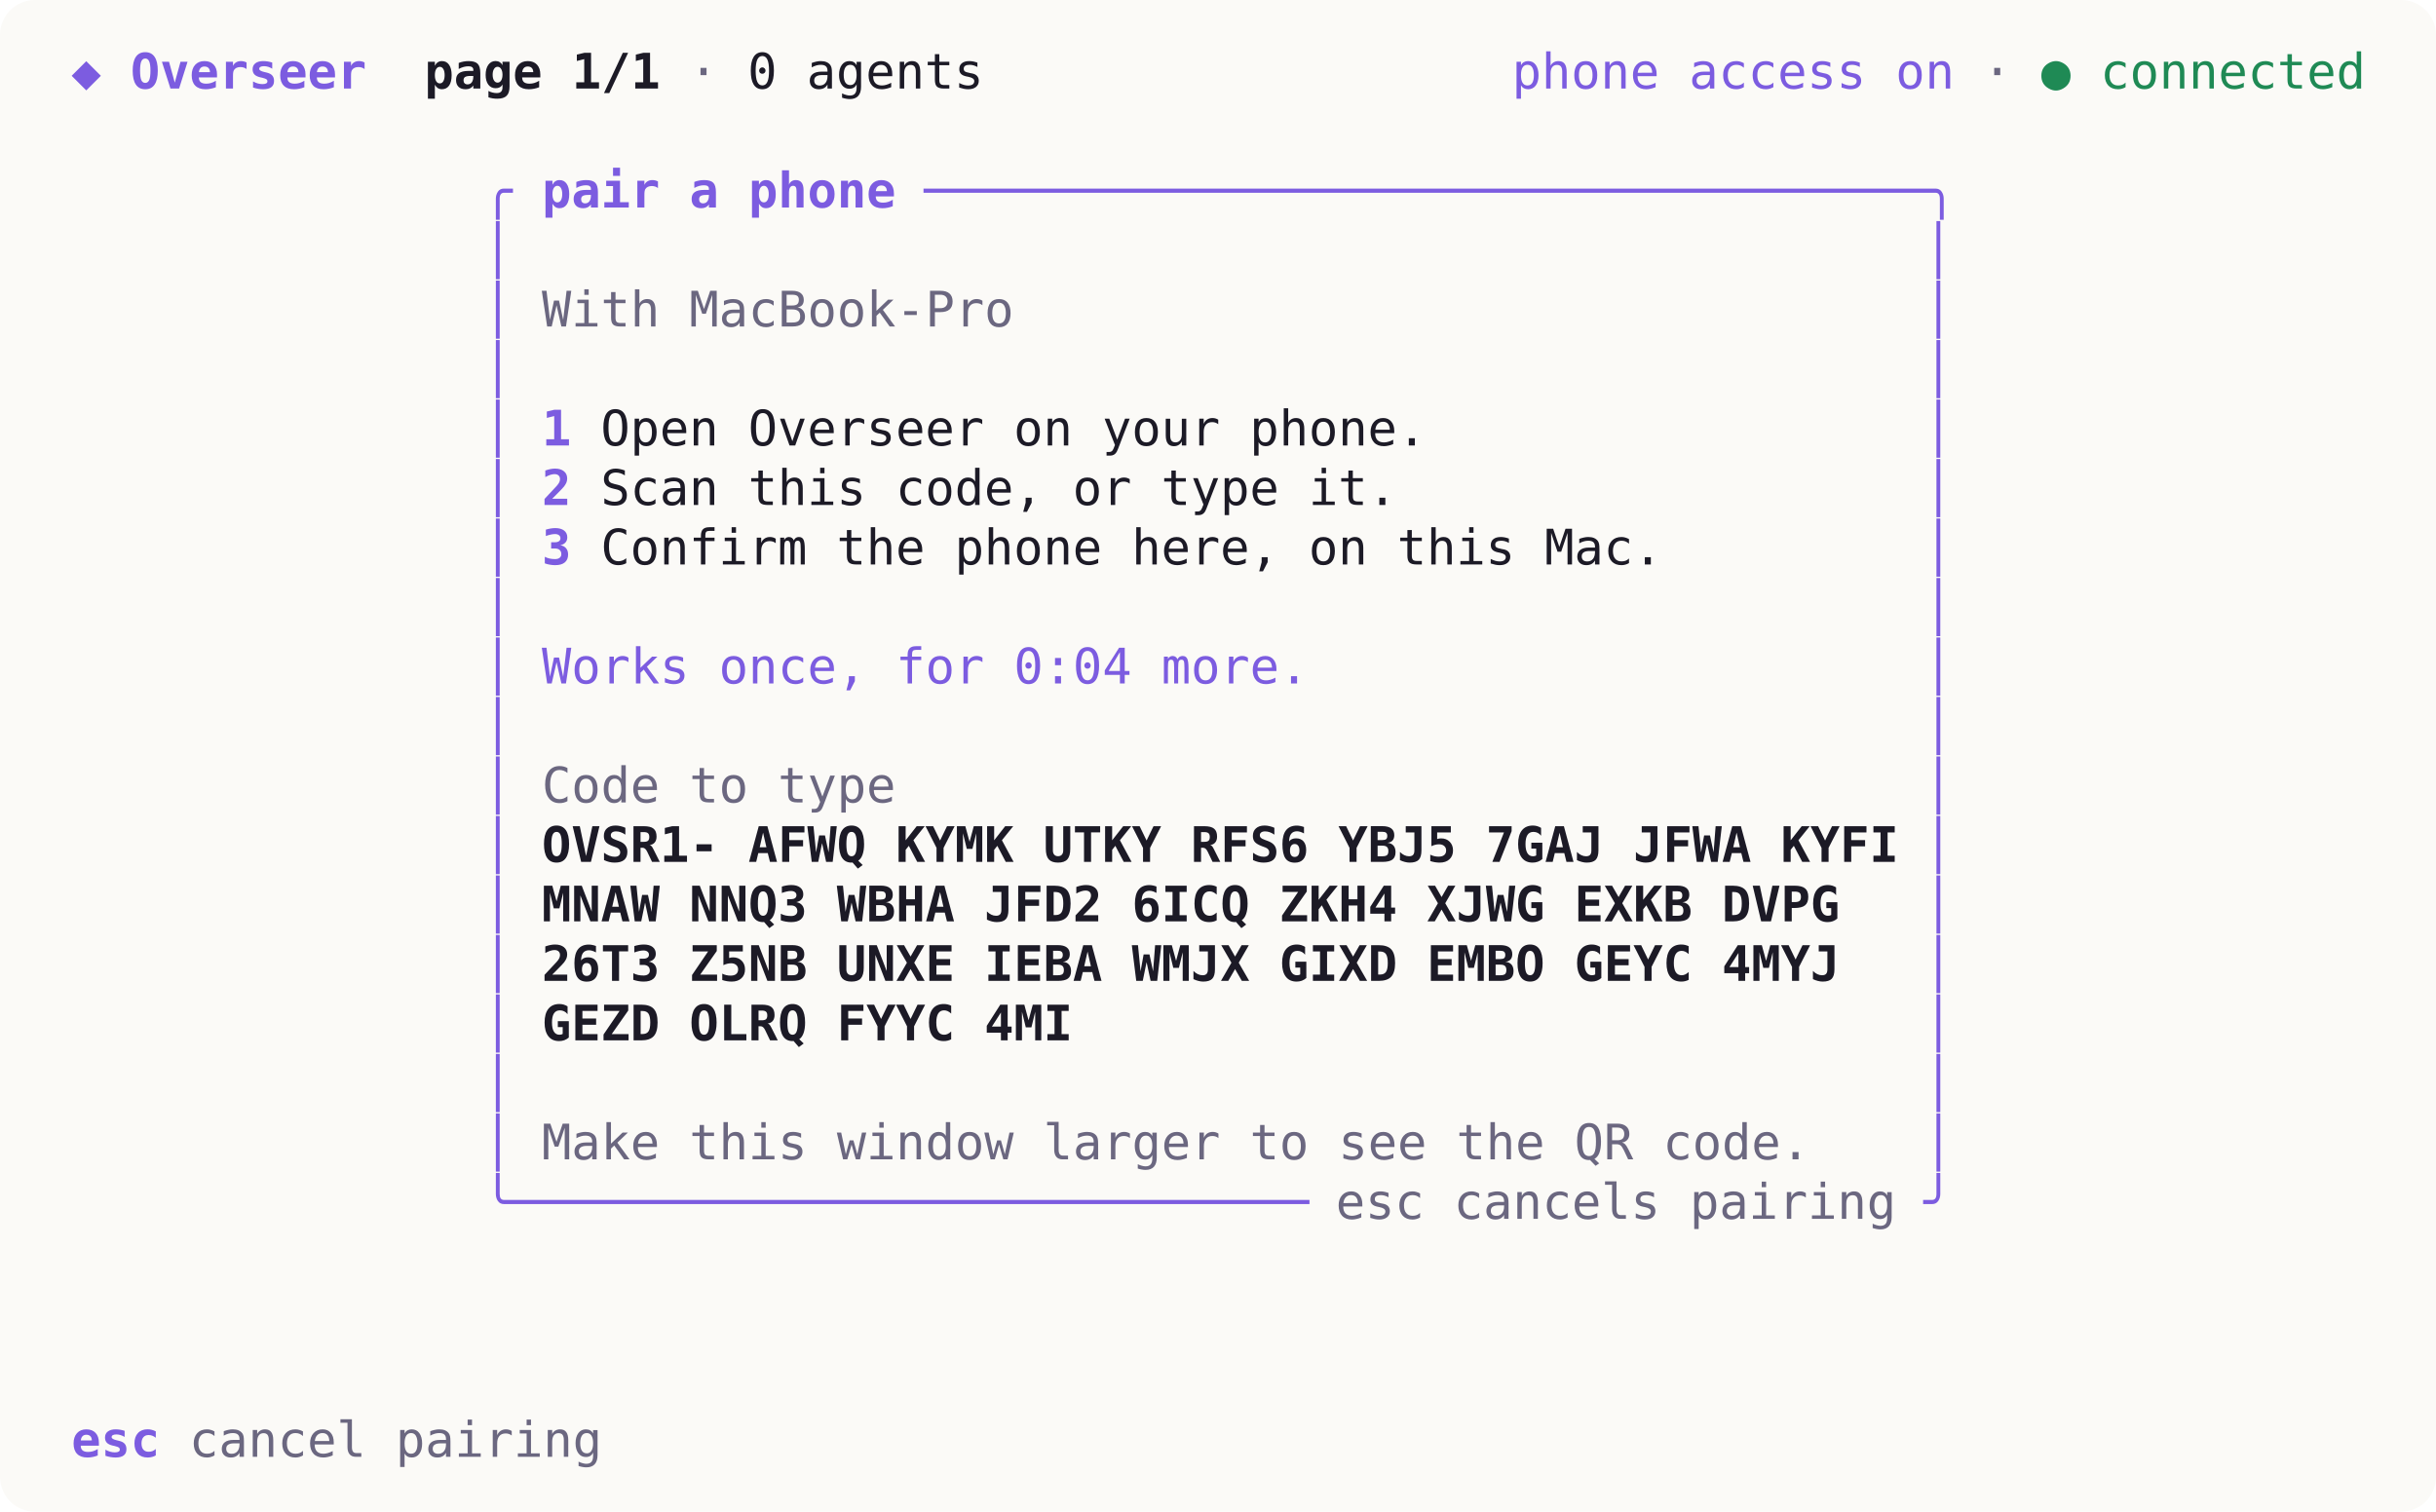
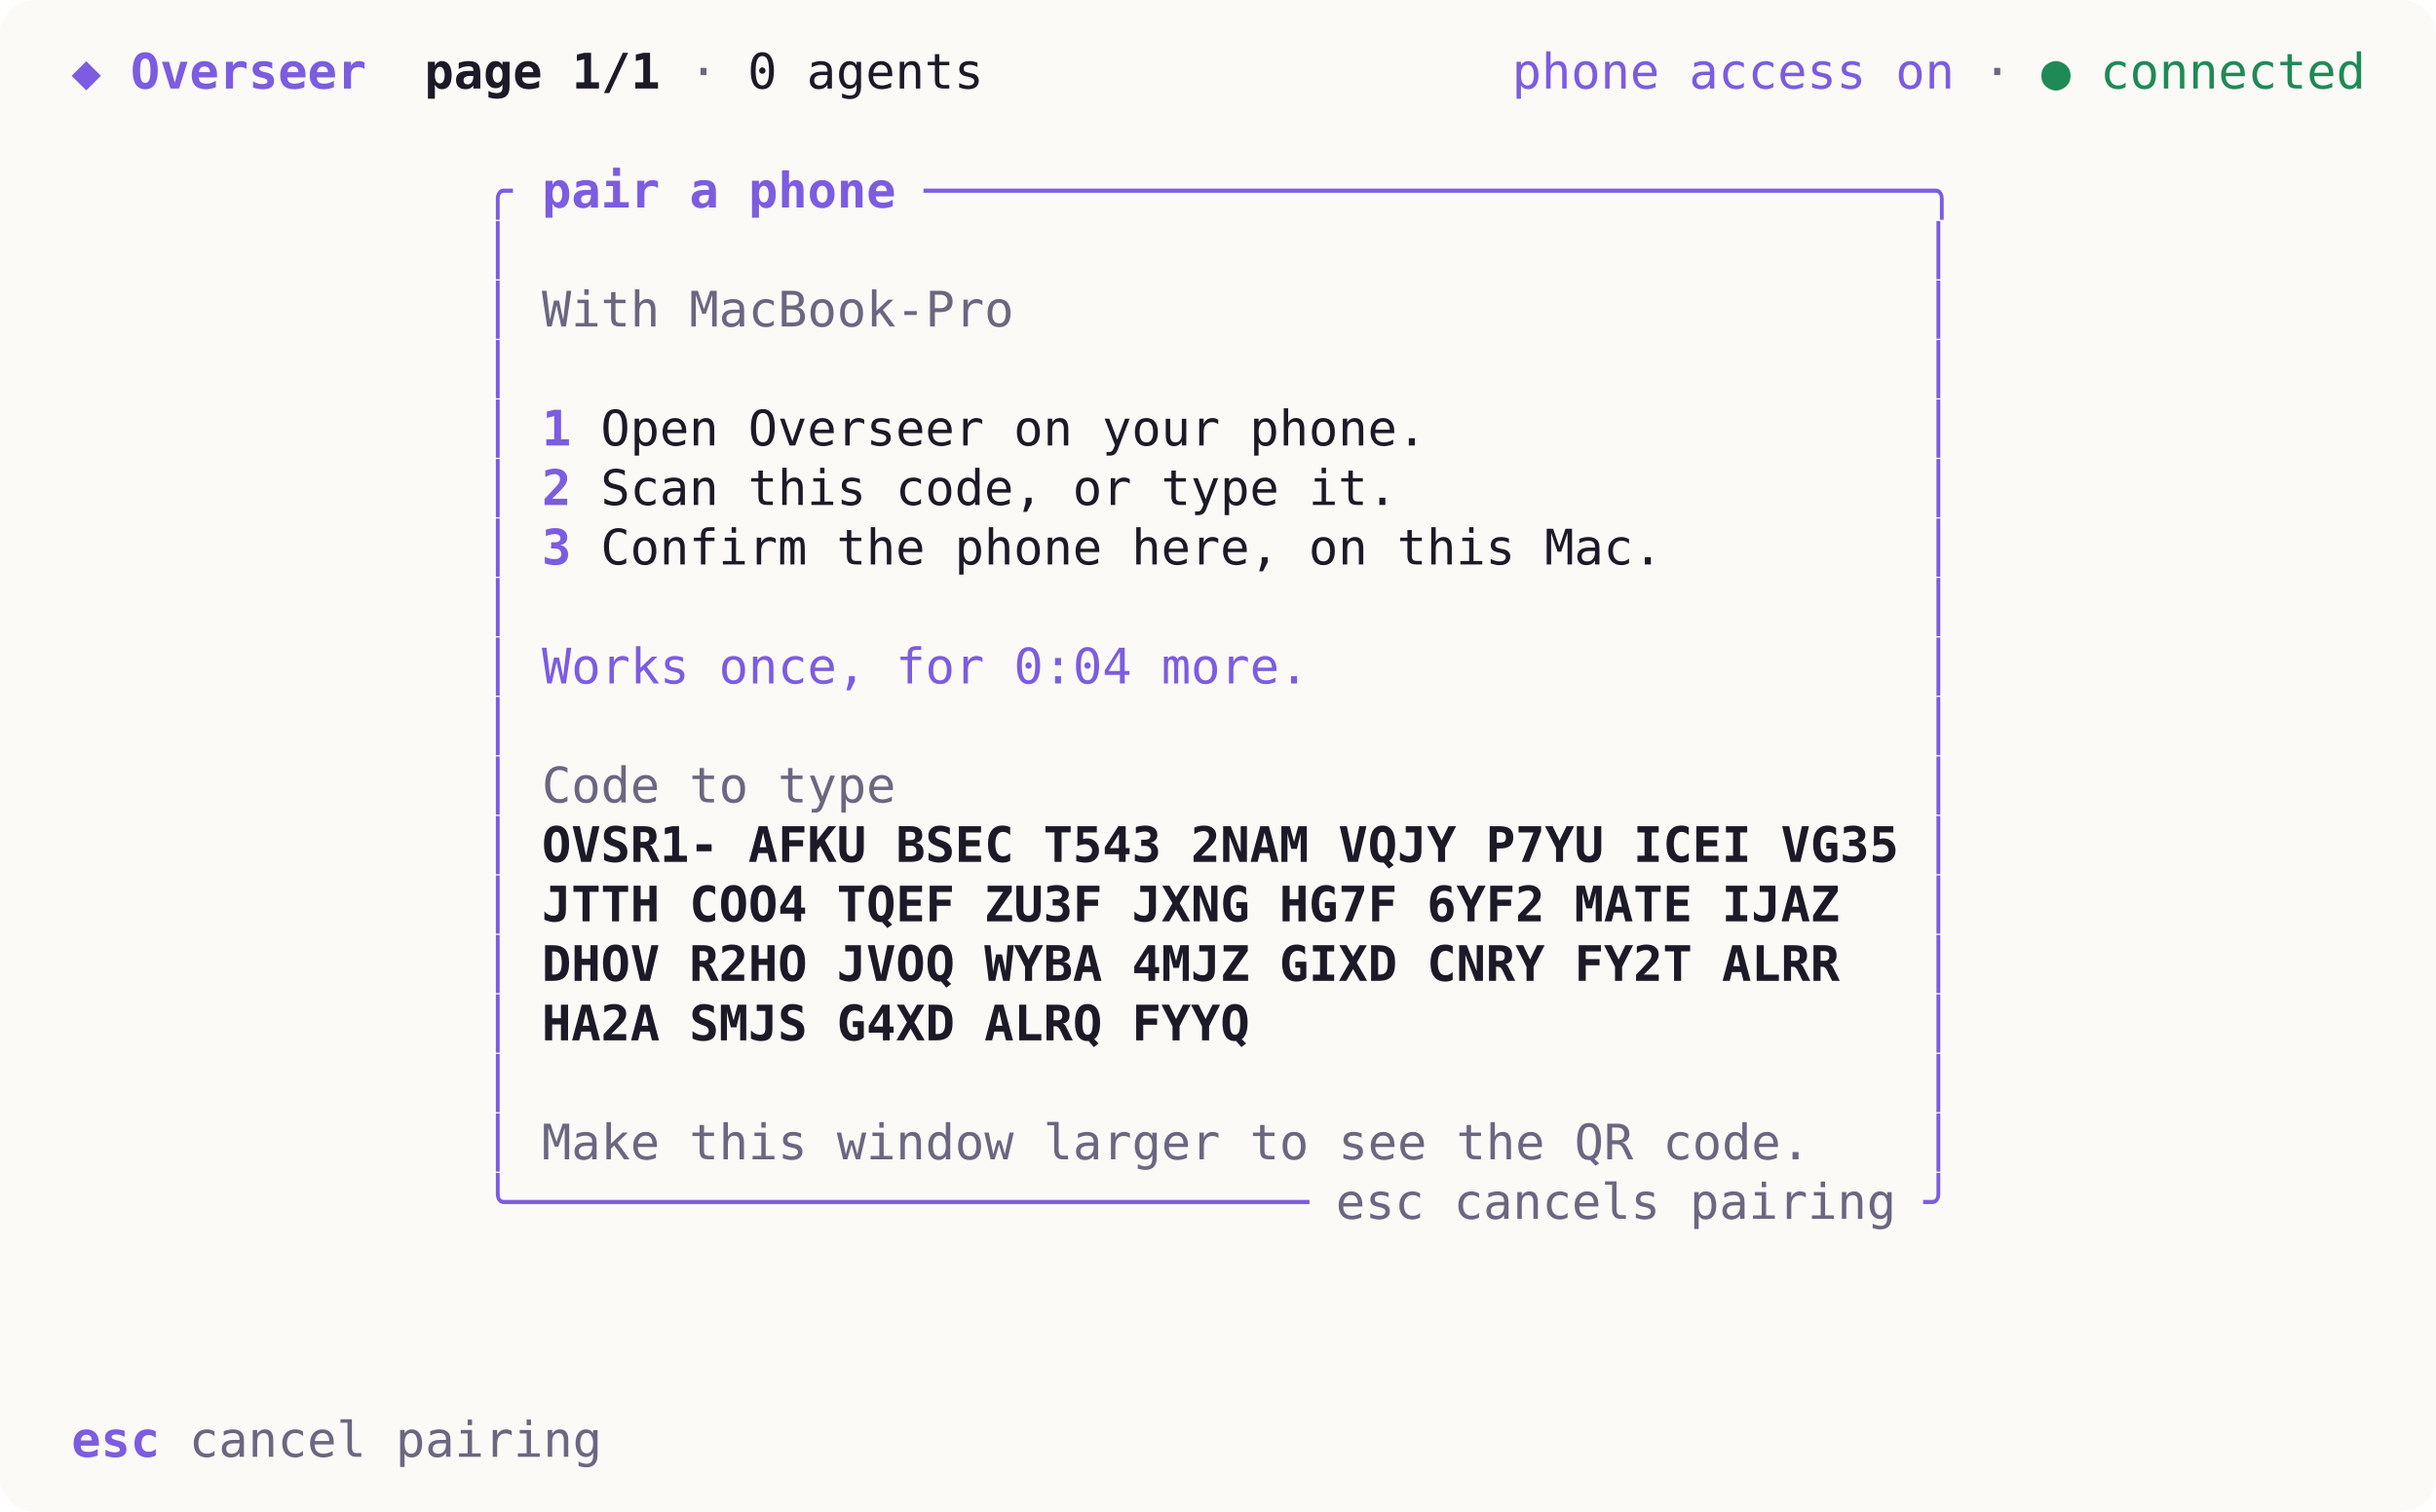
<svg xmlns="http://www.w3.org/2000/svg" width="696" height="432" viewBox="0 0 696 432">
  <rect width="100%" height="100%" rx="10" fill="#fbfaf7" />
  <g font-family="ui-monospace, SFMono-Regular, Menlo, monospace" font-size="14">
    <text x="12.0" y="25.3" textLength="100.8" lengthAdjust="spacingAndGlyphs" fill="#7c5ce0" font-weight="700" xml:space="preserve"> ◆ Overseer </text>
    <text x="112.8" y="25.3" textLength="84.0" lengthAdjust="spacingAndGlyphs" fill="#1c1a26" font-weight="700" xml:space="preserve"> page 1/1 </text>
    <text x="196.8" y="25.3" textLength="16.8" lengthAdjust="spacingAndGlyphs" fill="#6b6780" xml:space="preserve">· </text>
    <text x="213.6" y="25.3" textLength="218.4" lengthAdjust="spacingAndGlyphs" fill="#1c1a26" xml:space="preserve">0 agents                  </text>
    <text x="432.0" y="25.3" textLength="126.0" lengthAdjust="spacingAndGlyphs" fill="#7c5ce0" xml:space="preserve">phone access on</text>
    <text x="558.0" y="25.3" textLength="25.2" lengthAdjust="spacingAndGlyphs" fill="#6b6780" xml:space="preserve"> · </text>
    <text x="583.2" y="25.3" textLength="100.8" lengthAdjust="spacingAndGlyphs" fill="#1f8a55" xml:space="preserve">● connected </text>
    <text x="138.0" y="59.3" textLength="8.4" lengthAdjust="spacingAndGlyphs" fill="#7c5ce0" xml:space="preserve">╭</text>
    <text x="146.4" y="59.3" textLength="117.6" lengthAdjust="spacingAndGlyphs" fill="#7c5ce0" font-weight="700" xml:space="preserve"> pair a phone </text>
    <text x="264.0" y="59.3" textLength="294.0" lengthAdjust="spacingAndGlyphs" fill="#7c5ce0" xml:space="preserve">──────────────────────────────────╮</text>
    <text x="138.0" y="76.3" textLength="8.4" lengthAdjust="spacingAndGlyphs" fill="#7c5ce0" xml:space="preserve">│</text>
    <text x="549.6" y="76.3" textLength="8.4" lengthAdjust="spacingAndGlyphs" fill="#7c5ce0" xml:space="preserve">│</text>
    <text x="138.0" y="93.3" textLength="8.4" lengthAdjust="spacingAndGlyphs" fill="#7c5ce0" xml:space="preserve">│</text>
    <text x="154.8" y="93.3" textLength="134.4" lengthAdjust="spacingAndGlyphs" fill="#6b6780" xml:space="preserve">With MacBook-Pro</text>
    <text x="549.6" y="93.3" textLength="8.4" lengthAdjust="spacingAndGlyphs" fill="#7c5ce0" xml:space="preserve">│</text>
    <text x="138.0" y="110.3" textLength="8.4" lengthAdjust="spacingAndGlyphs" fill="#7c5ce0" xml:space="preserve">│</text>
    <text x="549.6" y="110.3" textLength="8.4" lengthAdjust="spacingAndGlyphs" fill="#7c5ce0" xml:space="preserve">│</text>
    <text x="138.0" y="127.3" textLength="8.4" lengthAdjust="spacingAndGlyphs" fill="#7c5ce0" xml:space="preserve">│</text>
    <text x="154.8" y="127.3" textLength="16.8" lengthAdjust="spacingAndGlyphs" fill="#7c5ce0" font-weight="700" xml:space="preserve">1 </text>
    <text x="171.6" y="127.3" textLength="378.0" lengthAdjust="spacingAndGlyphs" fill="#1c1a26" xml:space="preserve">Open Overseer on your phone.                 </text>
    <text x="549.6" y="127.3" textLength="8.4" lengthAdjust="spacingAndGlyphs" fill="#7c5ce0" xml:space="preserve">│</text>
    <text x="138.0" y="144.3" textLength="8.4" lengthAdjust="spacingAndGlyphs" fill="#7c5ce0" xml:space="preserve">│</text>
    <text x="154.8" y="144.3" textLength="16.8" lengthAdjust="spacingAndGlyphs" fill="#7c5ce0" font-weight="700" xml:space="preserve">2 </text>
    <text x="171.6" y="144.3" textLength="378.0" lengthAdjust="spacingAndGlyphs" fill="#1c1a26" xml:space="preserve">Scan this code, or type it.                  </text>
    <text x="549.6" y="144.3" textLength="8.4" lengthAdjust="spacingAndGlyphs" fill="#7c5ce0" xml:space="preserve">│</text>
    <text x="138.0" y="161.3" textLength="8.4" lengthAdjust="spacingAndGlyphs" fill="#7c5ce0" xml:space="preserve">│</text>
    <text x="154.8" y="161.3" textLength="16.8" lengthAdjust="spacingAndGlyphs" fill="#7c5ce0" font-weight="700" xml:space="preserve">3 </text>
    <text x="171.6" y="161.3" textLength="378.0" lengthAdjust="spacingAndGlyphs" fill="#1c1a26" xml:space="preserve">Confirm the phone here, on this Mac.         </text>
    <text x="549.6" y="161.3" textLength="8.4" lengthAdjust="spacingAndGlyphs" fill="#7c5ce0" xml:space="preserve">│</text>
    <text x="138.0" y="178.3" textLength="8.4" lengthAdjust="spacingAndGlyphs" fill="#7c5ce0" xml:space="preserve">│</text>
    <text x="549.6" y="178.3" textLength="8.4" lengthAdjust="spacingAndGlyphs" fill="#7c5ce0" xml:space="preserve">│</text>
    <text x="138.0" y="195.3" textLength="8.4" lengthAdjust="spacingAndGlyphs" fill="#7c5ce0" xml:space="preserve">│</text>
    <text x="154.8" y="195.3" textLength="218.4" lengthAdjust="spacingAndGlyphs" fill="#7c5ce0" xml:space="preserve">Works once, for 0:04 more.</text>
    <text x="549.6" y="195.3" textLength="8.4" lengthAdjust="spacingAndGlyphs" fill="#7c5ce0" xml:space="preserve">│</text>
    <text x="138.0" y="212.3" textLength="8.4" lengthAdjust="spacingAndGlyphs" fill="#7c5ce0" xml:space="preserve">│</text>
    <text x="549.6" y="212.3" textLength="8.4" lengthAdjust="spacingAndGlyphs" fill="#7c5ce0" xml:space="preserve">│</text>
    <text x="138.0" y="229.3" textLength="8.4" lengthAdjust="spacingAndGlyphs" fill="#7c5ce0" xml:space="preserve">│</text>
    <text x="154.8" y="229.3" textLength="100.8" lengthAdjust="spacingAndGlyphs" fill="#6b6780" xml:space="preserve">Code to type</text>
    <text x="549.6" y="229.3" textLength="8.4" lengthAdjust="spacingAndGlyphs" fill="#7c5ce0" xml:space="preserve">│</text>
    <text x="138.0" y="246.3" textLength="8.4" lengthAdjust="spacingAndGlyphs" fill="#7c5ce0" xml:space="preserve">│</text>
-     <text x="154.8" y="246.3" textLength="386.4" lengthAdjust="spacingAndGlyphs" fill="#1c1a26" font-weight="700" xml:space="preserve">OVSR1- AFWQ KYMK UTKY RFS6 YBJ5 7GAJ JFWA KYFI</text>
+     <text x="154.8" y="246.3" textLength="386.4" lengthAdjust="spacingAndGlyphs" fill="#1c1a26" font-weight="700" xml:space="preserve">OVSR1- AFKU BSEC T543 2NAM VQJY P7YU ICEI VG35</text>
    <text x="549.6" y="246.3" textLength="8.4" lengthAdjust="spacingAndGlyphs" fill="#7c5ce0" xml:space="preserve">│</text>
    <text x="138.0" y="263.3" textLength="8.4" lengthAdjust="spacingAndGlyphs" fill="#7c5ce0" xml:space="preserve">│</text>
-     <text x="154.8" y="263.3" textLength="369.6" lengthAdjust="spacingAndGlyphs" fill="#1c1a26" font-weight="700" xml:space="preserve">MNAW NNQ3 WBHA JFD2 6ICQ ZKH4 XJWG EXKB DVPG</text>
+     <text x="154.8" y="263.3" textLength="369.6" lengthAdjust="spacingAndGlyphs" fill="#1c1a26" font-weight="700" xml:space="preserve">JTTH COO4 TQEF ZU3F JXNG HG7F 6YF2 MATE IJAZ</text>
    <text x="549.6" y="263.3" textLength="8.4" lengthAdjust="spacingAndGlyphs" fill="#7c5ce0" xml:space="preserve">│</text>
    <text x="138.0" y="280.3" textLength="8.4" lengthAdjust="spacingAndGlyphs" fill="#7c5ce0" xml:space="preserve">│</text>
-     <text x="154.8" y="280.3" textLength="369.6" lengthAdjust="spacingAndGlyphs" fill="#1c1a26" font-weight="700" xml:space="preserve">26T3 Z5NB UNXE IEBA WMJX GIXD EMBO GEYC 4MYJ</text>
+     <text x="154.8" y="280.3" textLength="369.6" lengthAdjust="spacingAndGlyphs" fill="#1c1a26" font-weight="700" xml:space="preserve">DHOV R2HO JVOQ WYBA 4MJZ GIXD CNRY FY2T ALRR</text>
    <text x="549.6" y="280.3" textLength="8.4" lengthAdjust="spacingAndGlyphs" fill="#7c5ce0" xml:space="preserve">│</text>
    <text x="138.0" y="297.3" textLength="8.4" lengthAdjust="spacingAndGlyphs" fill="#7c5ce0" xml:space="preserve">│</text>
-     <text x="154.8" y="297.3" textLength="151.2" lengthAdjust="spacingAndGlyphs" fill="#1c1a26" font-weight="700" xml:space="preserve">GEZD OLRQ FYYC 4MI</text>
+     <text x="154.8" y="297.3" textLength="201.6" lengthAdjust="spacingAndGlyphs" fill="#1c1a26" font-weight="700" xml:space="preserve">HA2A SMJS G4XD ALRQ FYYQ</text>
    <text x="549.6" y="297.3" textLength="8.4" lengthAdjust="spacingAndGlyphs" fill="#7c5ce0" xml:space="preserve">│</text>
    <text x="138.0" y="314.3" textLength="8.4" lengthAdjust="spacingAndGlyphs" fill="#7c5ce0" xml:space="preserve">│</text>
    <text x="549.6" y="314.3" textLength="8.4" lengthAdjust="spacingAndGlyphs" fill="#7c5ce0" xml:space="preserve">│</text>
    <text x="138.0" y="331.3" textLength="8.4" lengthAdjust="spacingAndGlyphs" fill="#7c5ce0" xml:space="preserve">│</text>
    <text x="154.8" y="331.3" textLength="361.2" lengthAdjust="spacingAndGlyphs" fill="#6b6780" xml:space="preserve">Make this window larger to see the QR code.</text>
    <text x="549.6" y="331.3" textLength="8.4" lengthAdjust="spacingAndGlyphs" fill="#7c5ce0" xml:space="preserve">│</text>
    <text x="138.0" y="348.3" textLength="235.2" lengthAdjust="spacingAndGlyphs" fill="#7c5ce0" xml:space="preserve">╰───────────────────────────</text>
    <text x="373.2" y="348.3" textLength="176.4" lengthAdjust="spacingAndGlyphs" fill="#6b6780" xml:space="preserve"> esc cancels pairing </text>
    <text x="549.6" y="348.3" textLength="8.4" lengthAdjust="spacingAndGlyphs" fill="#7c5ce0" xml:space="preserve">╯</text>
    <text x="20.4" y="416.3" textLength="25.2" lengthAdjust="spacingAndGlyphs" fill="#7c5ce0" font-weight="700" xml:space="preserve">esc</text>
    <text x="45.6" y="416.3" textLength="151.2" lengthAdjust="spacingAndGlyphs" fill="#6b6780" xml:space="preserve"> cancel pairing   </text>
  </g>
</svg>
